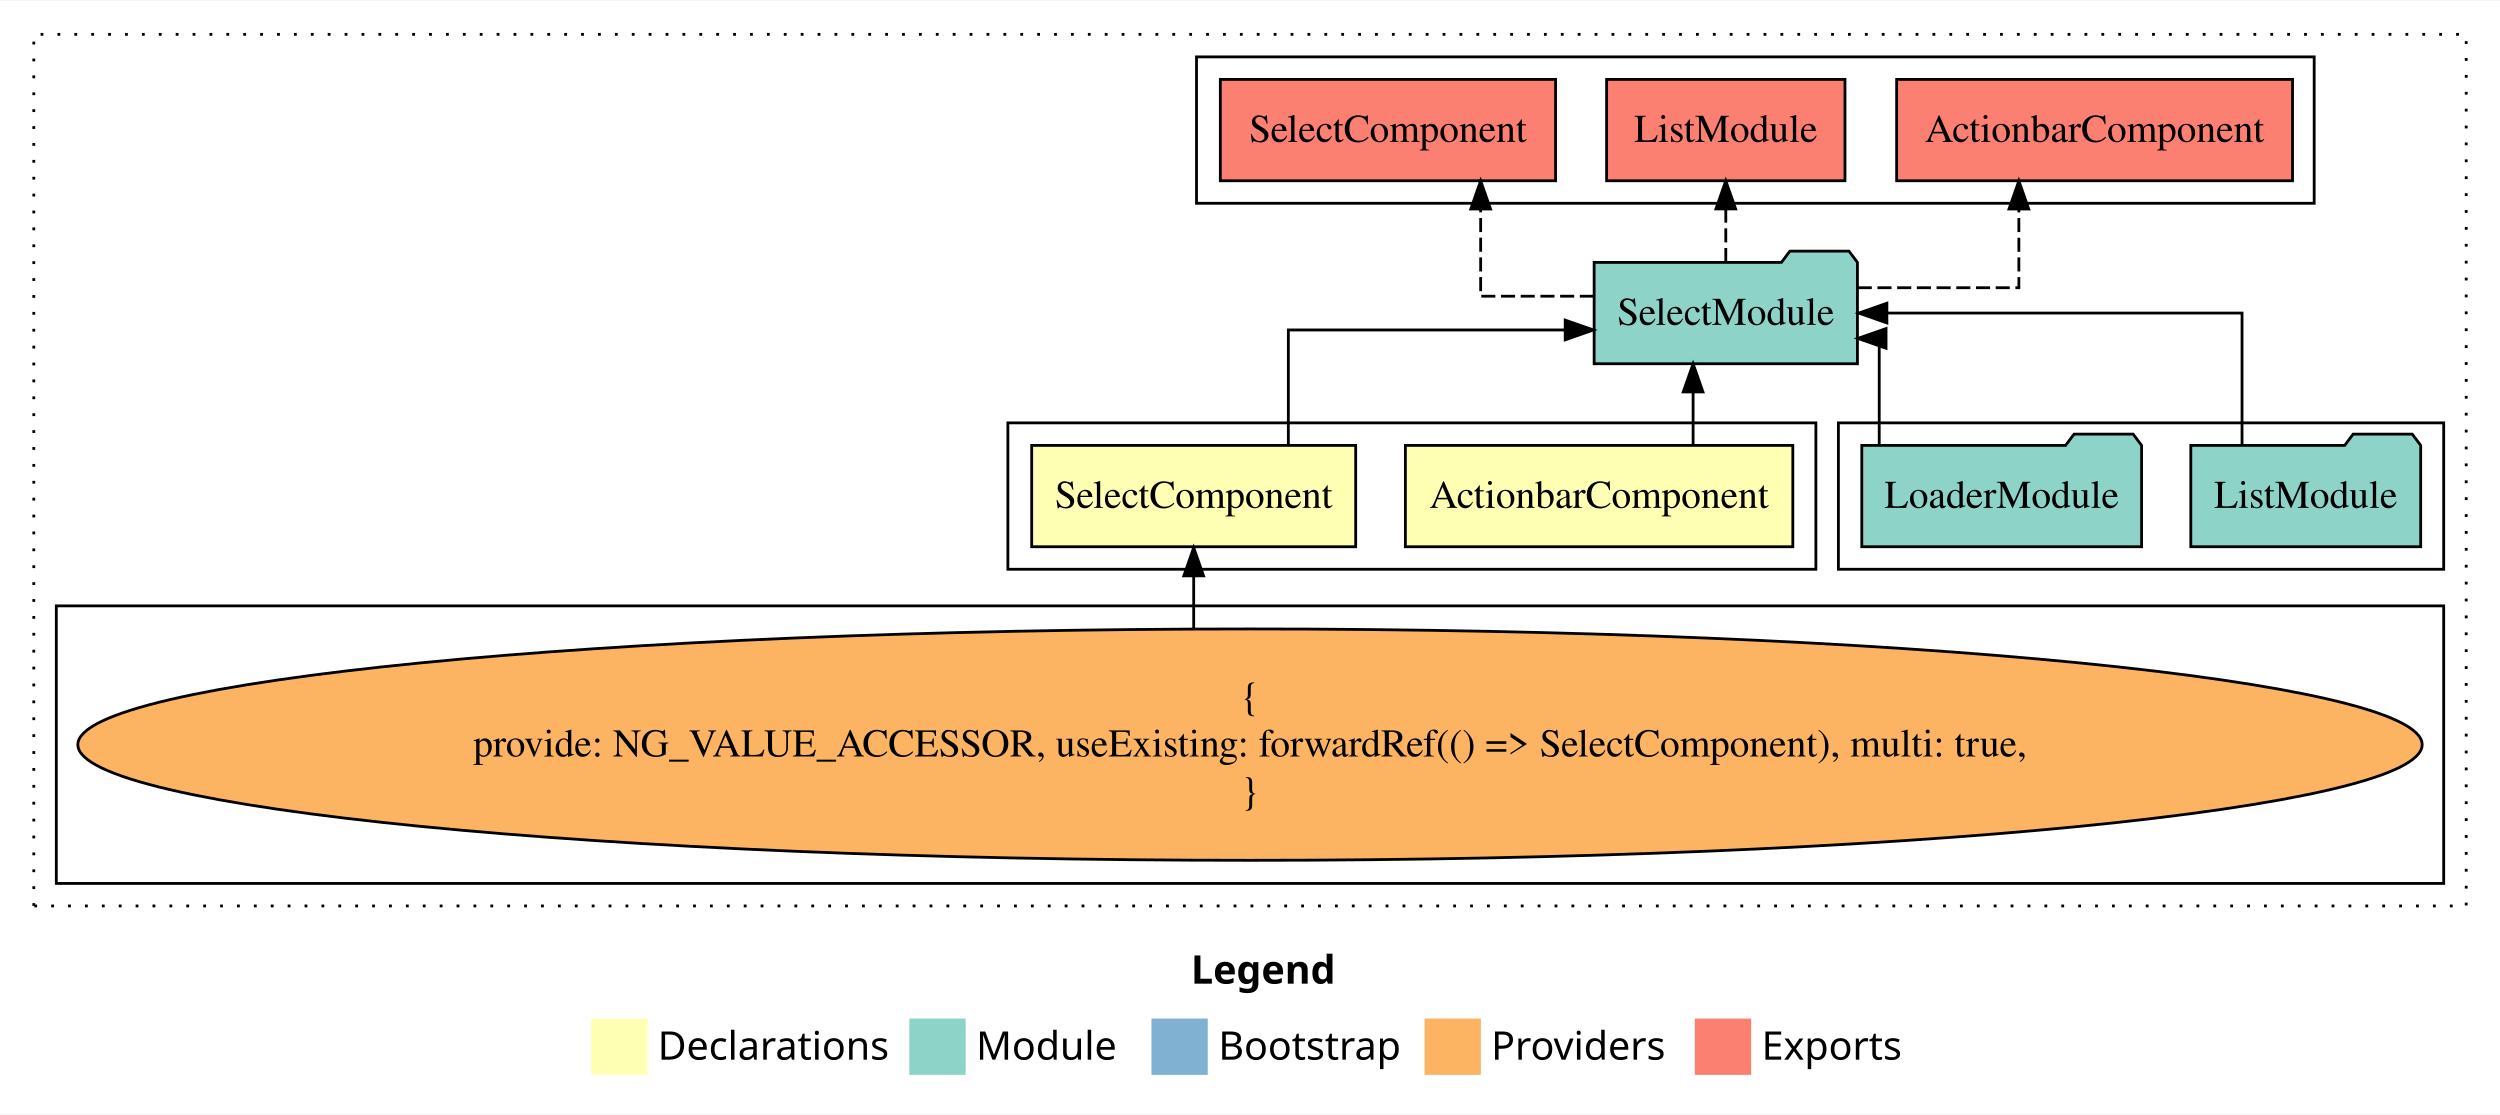
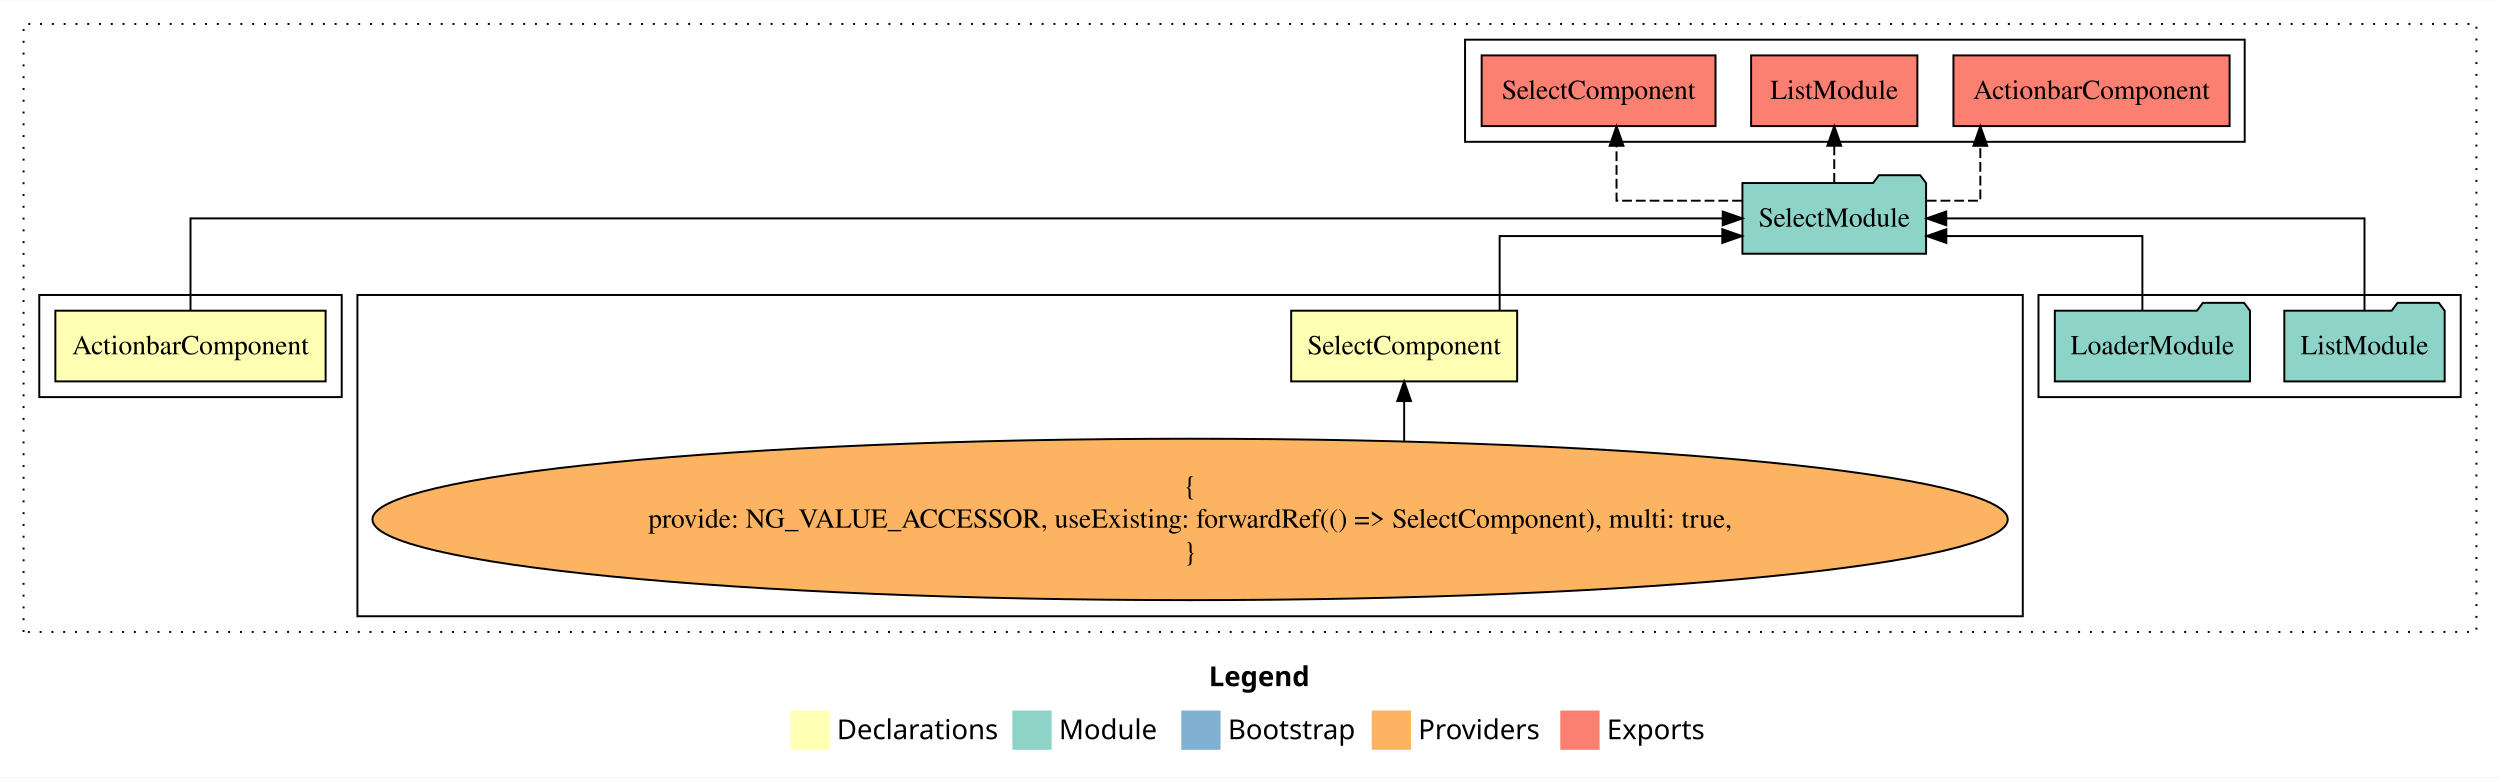
- <svg xmlns="http://www.w3.org/2000/svg" width="888pt" height="396pt" viewBox="0.00 0.00 888.00 395.59">
+ <svg xmlns="http://www.w3.org/2000/svg" width="1273pt" height="396pt" viewBox="0.00 0.00 1273.00 395.59">
  <g id="graph0" class="graph" transform="scale(1 1) rotate(0) translate(4 391.59)">
-     <polygon fill="white" stroke="transparent" points="-4,4 -4,-391.59 884,-391.59 884,4 -4,4" />
-     <text text-anchor="start" x="419.01" y="-42.4" font-family="sans-serif" font-weight="bold" font-size="14.00">Legend</text>
-     <polygon fill="#ffffb3" stroke="transparent" points="206,-10 206,-30 226,-30 226,-10 206,-10" />
-     <text text-anchor="start" x="229.63" y="-15.4" font-family="sans-serif" font-size="14.00">  Declarations</text>
-     <polygon fill="#8dd3c7" stroke="transparent" points="319,-10 319,-30 339,-30 339,-10 319,-10" />
-     <text text-anchor="start" x="342.73" y="-15.4" font-family="sans-serif" font-size="14.00">  Module</text>
-     <polygon fill="#80b1d3" stroke="transparent" points="405,-10 405,-30 425,-30 425,-10 405,-10" />
-     <text text-anchor="start" x="428.78" y="-15.4" font-family="sans-serif" font-size="14.00">  Bootstrap</text>
-     <polygon fill="#fdb462" stroke="transparent" points="502,-10 502,-30 522,-30 522,-10 502,-10" />
-     <text text-anchor="start" x="525.67" y="-15.4" font-family="sans-serif" font-size="14.00">  Providers</text>
-     <polygon fill="#fb8072" stroke="transparent" points="598,-10 598,-30 618,-30 618,-10 598,-10" />
-     <text text-anchor="start" x="621.73" y="-15.4" font-family="sans-serif" font-size="14.00">  Exports</text>
+     <polygon fill="white" stroke="transparent" points="-4,4 -4,-391.59 1269,-391.59 1269,4 -4,4" />
+     <text text-anchor="start" x="611.51" y="-42.4" font-family="sans-serif" font-weight="bold" font-size="14.00">Legend</text>
+     <polygon fill="#ffffb3" stroke="transparent" points="398.5,-10 398.5,-30 418.5,-30 418.5,-10 398.5,-10" />
+     <text text-anchor="start" x="422.13" y="-15.4" font-family="sans-serif" font-size="14.00">  Declarations</text>
+     <polygon fill="#8dd3c7" stroke="transparent" points="511.5,-10 511.5,-30 531.5,-30 531.5,-10 511.5,-10" />
+     <text text-anchor="start" x="535.23" y="-15.4" font-family="sans-serif" font-size="14.00">  Module</text>
+     <polygon fill="#80b1d3" stroke="transparent" points="597.5,-10 597.5,-30 617.5,-30 617.5,-10 597.5,-10" />
+     <text text-anchor="start" x="621.28" y="-15.4" font-family="sans-serif" font-size="14.00">  Bootstrap</text>
+     <polygon fill="#fdb462" stroke="transparent" points="694.5,-10 694.5,-30 714.5,-30 714.5,-10 694.5,-10" />
+     <text text-anchor="start" x="718.17" y="-15.4" font-family="sans-serif" font-size="14.00">  Providers</text>
+     <polygon fill="#fb8072" stroke="transparent" points="790.5,-10 790.5,-30 810.5,-30 810.5,-10 790.5,-10" />
+     <text text-anchor="start" x="814.23" y="-15.4" font-family="sans-serif" font-size="14.00">  Exports</text>
    <g id="clust1" class="cluster">
-       <polygon fill="none" stroke="black" stroke-dasharray="1,5" points="8,-70 8,-379.59 872,-379.59 872,-70 8,-70" />
+       <polygon fill="none" stroke="black" stroke-dasharray="1,5" points="8,-70 8,-379.59 1257,-379.59 1257,-70 8,-70" />
+     </g>
+     <g id="clust6" class="cluster">
+       <polygon fill="none" stroke="black" points="742,-319.59 742,-371.59 1139,-371.59 1139,-319.59 742,-319.59" />
    </g>
    <g id="clust5" class="cluster">
-       <polygon fill="none" stroke="black" points="649,-189.59 649,-241.59 864,-241.59 864,-189.59 649,-189.59" />
+       <polygon fill="none" stroke="black" points="1034,-189.59 1034,-241.59 1249,-241.59 1249,-189.59 1034,-189.59" />
    </g>
-     <g id="clust6" class="cluster">
-       <polygon fill="none" stroke="black" points="421,-319.59 421,-371.59 818,-371.59 818,-319.59 421,-319.59" />
+     <g id="clust4" class="cluster">
+       <polygon fill="none" stroke="black" points="178,-78 178,-241.59 1026,-241.59 1026,-78 178,-78" />
    </g>
    <g id="clust2" class="cluster">
-       <polygon fill="none" stroke="black" points="354,-189.59 354,-241.59 641,-241.59 641,-189.59 354,-189.59" />
-     </g>
-     <g id="clust4" class="cluster">
-       <polygon fill="none" stroke="black" points="16,-78 16,-176.59 864,-176.59 864,-78 16,-78" />
+       <polygon fill="none" stroke="black" points="16,-189.59 16,-241.59 170,-241.59 170,-189.59 16,-189.59" />
    </g>
    <g id="node1" class="node">
-       <polygon fill="#ffffb3" stroke="black" points="632.81,-233.59 495.19,-233.59 495.19,-197.59 632.81,-197.59 632.81,-233.59" />
-       <text text-anchor="middle" x="564" y="-211.39" font-family="Times,serif" font-size="14.00">ActionbarComponent</text>
+       <polygon fill="#ffffb3" stroke="black" points="161.81,-233.59 24.19,-233.59 24.19,-197.59 161.81,-197.59 161.81,-233.59" />
+       <text text-anchor="middle" x="93" y="-211.39" font-family="Times,serif" font-size="14.00">ActionbarComponent</text>
    </g>
    <g id="node3" class="node">
-       <polygon fill="#8dd3c7" stroke="black" points="655.76,-298.59 652.76,-302.59 631.76,-302.59 628.76,-298.59 562.24,-298.59 562.24,-262.59 655.76,-262.59 655.76,-298.59" />
-       <text text-anchor="middle" x="609" y="-276.39" font-family="Times,serif" font-size="14.00">SelectModule</text>
+       <polygon fill="#8dd3c7" stroke="black" points="976.76,-298.59 973.76,-302.59 952.76,-302.59 949.76,-298.59 883.24,-298.59 883.24,-262.59 976.76,-262.59 976.76,-298.59" />
+       <text text-anchor="middle" x="930" y="-276.39" font-family="Times,serif" font-size="14.00">SelectModule</text>
    </g>
    <g id="edge1" class="edge">
-       <path fill="none" stroke="black" d="M597.39,-233.7C597.39,-233.7 597.39,-252.58 597.39,-252.58" />
-       <polygon fill="black" stroke="black" points="593.89,-252.58 597.39,-262.58 600.89,-252.58 593.89,-252.58" />
+       <path fill="none" stroke="black" d="M93,-233.7C93,-252.93 93,-280.59 93,-280.59 93,-280.59 873.21,-280.59 873.21,-280.59" />
+       <polygon fill="black" stroke="black" points="873.21,-284.09 883.21,-280.59 873.21,-277.09 873.21,-284.09" />
    </g>
    <g id="node2" class="node">
-       <polygon fill="#ffffb3" stroke="black" points="477.54,-233.59 362.46,-233.59 362.46,-197.59 477.54,-197.59 477.54,-233.59" />
-       <text text-anchor="middle" x="420" y="-211.39" font-family="Times,serif" font-size="14.00">SelectComponent</text>
+       <polygon fill="#ffffb3" stroke="black" points="768.54,-233.59 653.46,-233.59 653.46,-197.59 768.54,-197.59 768.54,-233.59" />
+       <text text-anchor="middle" x="711" y="-211.39" font-family="Times,serif" font-size="14.00">SelectComponent</text>
    </g>
    <g id="edge2" class="edge">
-       <path fill="none" stroke="black" d="M453.62,-233.61C453.62,-250.96 453.62,-274.59 453.62,-274.59 453.62,-274.59 551.96,-274.59 551.96,-274.59" />
-       <polygon fill="black" stroke="black" points="551.96,-278.09 561.96,-274.59 551.96,-271.09 551.96,-278.09" />
+       <path fill="none" stroke="black" d="M759.62,-233.62C759.62,-249.99 759.62,-271.59 759.62,-271.59 759.62,-271.59 872.99,-271.59 872.99,-271.59" />
+       <polygon fill="black" stroke="black" points="872.99,-275.09 882.99,-271.59 872.99,-268.09 872.99,-275.09" />
    </g>
    <g id="node7" class="node">
-       <polygon fill="#fb8072" stroke="black" points="810.31,-363.59 669.69,-363.59 669.69,-327.59 810.31,-327.59 810.31,-363.59" />
-       <text text-anchor="middle" x="740" y="-341.39" font-family="Times,serif" font-size="14.00">ActionbarComponent </text>
+       <polygon fill="#fb8072" stroke="black" points="1131.31,-363.59 990.69,-363.59 990.69,-327.59 1131.31,-327.59 1131.31,-363.59" />
+       <text text-anchor="middle" x="1061" y="-341.39" font-family="Times,serif" font-size="14.00">ActionbarComponent </text>
    </g>
    <g id="edge6" class="edge">
-       <path fill="none" stroke="black" stroke-dasharray="5,2" d="M655.87,-289.59C683.5,-289.59 713.1,-289.59 713.1,-289.59 713.1,-289.59 713.1,-317.56 713.1,-317.56" />
-       <polygon fill="black" stroke="black" points="709.6,-317.56 713.1,-327.56 716.6,-317.56 709.6,-317.56" />
+       <path fill="none" stroke="black" stroke-dasharray="5,2" d="M977.11,-289.59C991.87,-289.59 1004.38,-289.59 1004.38,-289.59 1004.38,-289.59 1004.38,-317.56 1004.38,-317.56" />
+       <polygon fill="black" stroke="black" points="1000.88,-317.56 1004.38,-327.56 1007.88,-317.56 1000.88,-317.56" />
    </g>
    <g id="node8" class="node">
-       <polygon fill="#fb8072" stroke="black" points="651.33,-363.59 566.67,-363.59 566.67,-327.59 651.33,-327.59 651.33,-363.59" />
-       <text text-anchor="middle" x="609" y="-341.39" font-family="Times,serif" font-size="14.00">ListModule </text>
+       <polygon fill="#fb8072" stroke="black" points="972.33,-363.59 887.67,-363.59 887.67,-327.59 972.33,-327.59 972.33,-363.59" />
+       <text text-anchor="middle" x="930" y="-341.39" font-family="Times,serif" font-size="14.00">ListModule </text>
    </g>
    <g id="edge7" class="edge">
-       <path fill="none" stroke="black" stroke-dasharray="5,2" d="M609,-298.7C609,-298.7 609,-317.58 609,-317.58" />
-       <polygon fill="black" stroke="black" points="605.5,-317.58 609,-327.58 612.5,-317.58 605.5,-317.58" />
+       <path fill="none" stroke="black" stroke-dasharray="5,2" d="M930,-298.7C930,-298.7 930,-317.58 930,-317.58" />
+       <polygon fill="black" stroke="black" points="926.5,-317.58 930,-327.58 933.5,-317.58 926.5,-317.58" />
    </g>
    <g id="node9" class="node">
-       <polygon fill="#fb8072" stroke="black" points="548.54,-363.59 429.46,-363.59 429.46,-327.59 548.54,-327.59 548.54,-363.59" />
-       <text text-anchor="middle" x="489" y="-341.39" font-family="Times,serif" font-size="14.00">SelectComponent </text>
+       <polygon fill="#fb8072" stroke="black" points="869.54,-363.59 750.46,-363.59 750.46,-327.59 869.54,-327.59 869.54,-363.59" />
+       <text text-anchor="middle" x="810" y="-341.39" font-family="Times,serif" font-size="14.00">SelectComponent </text>
    </g>
    <g id="edge8" class="edge">
-       <path fill="none" stroke="black" stroke-dasharray="5,2" d="M562.15,-286.59C541.54,-286.59 521.93,-286.59 521.93,-286.59 521.93,-286.59 521.93,-317.57 521.93,-317.57" />
-       <polygon fill="black" stroke="black" points="518.43,-317.57 521.93,-327.57 525.43,-317.57 518.43,-317.57" />
+       <path fill="none" stroke="black" stroke-dasharray="5,2" d="M882.99,-289.59C852.77,-289.59 819.14,-289.59 819.14,-289.59 819.14,-289.59 819.14,-317.56 819.14,-317.56" />
+       <polygon fill="black" stroke="black" points="815.65,-317.56 819.14,-327.56 822.65,-317.56 815.65,-317.56" />
    </g>
    <g id="node4" class="node">
-       <ellipse fill="#fdb462" stroke="black" cx="440" cy="-127.3" rx="416.35" ry="41.09" />
-       <text text-anchor="middle" x="440" y="-139.9" font-family="Times,serif" font-size="14.00">{</text>
-       <text text-anchor="middle" x="440" y="-123.1" font-family="Times,serif" font-size="14.00">    provide: NG_VALUE_ACCESSOR, useExisting: forwardRef(() =&gt; SelectComponent), multi: true,</text>
-       <text text-anchor="middle" x="440" y="-106.3" font-family="Times,serif" font-size="14.00">}</text>
+       <ellipse fill="#fdb462" stroke="black" cx="602" cy="-127.3" rx="416.35" ry="41.09" />
+       <text text-anchor="middle" x="602" y="-139.9" font-family="Times,serif" font-size="14.00">{</text>
+       <text text-anchor="middle" x="602" y="-123.1" font-family="Times,serif" font-size="14.00">    provide: NG_VALUE_ACCESSOR, useExisting: forwardRef(() =&gt; SelectComponent), multi: true,</text>
+       <text text-anchor="middle" x="602" y="-106.3" font-family="Times,serif" font-size="14.00">}</text>
    </g>
    <g id="edge3" class="edge">
-       <path fill="none" stroke="black" d="M420,-168.6C420,-168.6 420,-187.26 420,-187.26" />
-       <polygon fill="black" stroke="black" points="416.5,-187.26 420,-197.26 423.5,-187.26 416.5,-187.26" />
+       <path fill="none" stroke="black" d="M711,-167.31C711,-167.31 711,-187.56 711,-187.56" />
+       <polygon fill="black" stroke="black" points="707.5,-187.56 711,-197.56 714.5,-187.56 707.5,-187.56" />
    </g>
    <g id="node5" class="node">
-       <polygon fill="#8dd3c7" stroke="black" points="855.83,-233.59 852.83,-237.59 831.83,-237.59 828.83,-233.59 774.17,-233.59 774.17,-197.59 855.83,-197.59 855.83,-233.59" />
-       <text text-anchor="middle" x="815" y="-211.39" font-family="Times,serif" font-size="14.00">ListModule</text>
+       <polygon fill="#8dd3c7" stroke="black" points="1240.83,-233.59 1237.83,-237.59 1216.83,-237.59 1213.83,-233.59 1159.17,-233.59 1159.17,-197.59 1240.83,-197.59 1240.83,-233.59" />
+       <text text-anchor="middle" x="1200" y="-211.39" font-family="Times,serif" font-size="14.00">ListModule</text>
    </g>
    <g id="edge4" class="edge">
-       <path fill="none" stroke="black" d="M792.37,-233.7C792.37,-252.93 792.37,-280.59 792.37,-280.59 792.37,-280.59 666.22,-280.59 666.22,-280.59" />
-       <polygon fill="black" stroke="black" points="666.22,-277.09 656.22,-280.59 666.22,-284.09 666.22,-277.09" />
+       <path fill="none" stroke="black" d="M1200,-233.7C1200,-252.93 1200,-280.59 1200,-280.59 1200,-280.59 987.03,-280.59 987.03,-280.59" />
+       <polygon fill="black" stroke="black" points="987.03,-277.09 977.03,-280.59 987.03,-284.09 987.03,-277.09" />
    </g>
    <g id="node6" class="node">
-       <polygon fill="#8dd3c7" stroke="black" points="756.69,-233.59 753.69,-237.59 732.69,-237.59 729.69,-233.59 657.31,-233.59 657.31,-197.59 756.69,-197.59 756.69,-233.59" />
-       <text text-anchor="middle" x="707" y="-211.39" font-family="Times,serif" font-size="14.00">LoaderModule</text>
+       <polygon fill="#8dd3c7" stroke="black" points="1141.69,-233.59 1138.69,-237.59 1117.69,-237.59 1114.69,-233.59 1042.31,-233.59 1042.31,-197.59 1141.69,-197.59 1141.69,-233.59" />
+       <text text-anchor="middle" x="1092" y="-211.39" font-family="Times,serif" font-size="14.00">LoaderModule</text>
    </g>
    <g id="edge5" class="edge">
-       <path fill="none" stroke="black" d="M663.5,-233.62C663.5,-249.99 663.5,-271.59 663.5,-271.59 663.5,-271.59 662.74,-271.59 662.74,-271.59" />
-       <polygon fill="black" stroke="black" points="665.92,-268.09 655.92,-271.59 665.92,-275.09 665.92,-268.09" />
+       <path fill="none" stroke="black" d="M1086.9,-233.62C1086.9,-249.99 1086.9,-271.59 1086.9,-271.59 1086.9,-271.59 987.08,-271.59 987.08,-271.59" />
+       <polygon fill="black" stroke="black" points="987.08,-268.09 977.08,-271.59 987.08,-275.09 987.08,-268.09" />
    </g>
  </g>
</svg>
